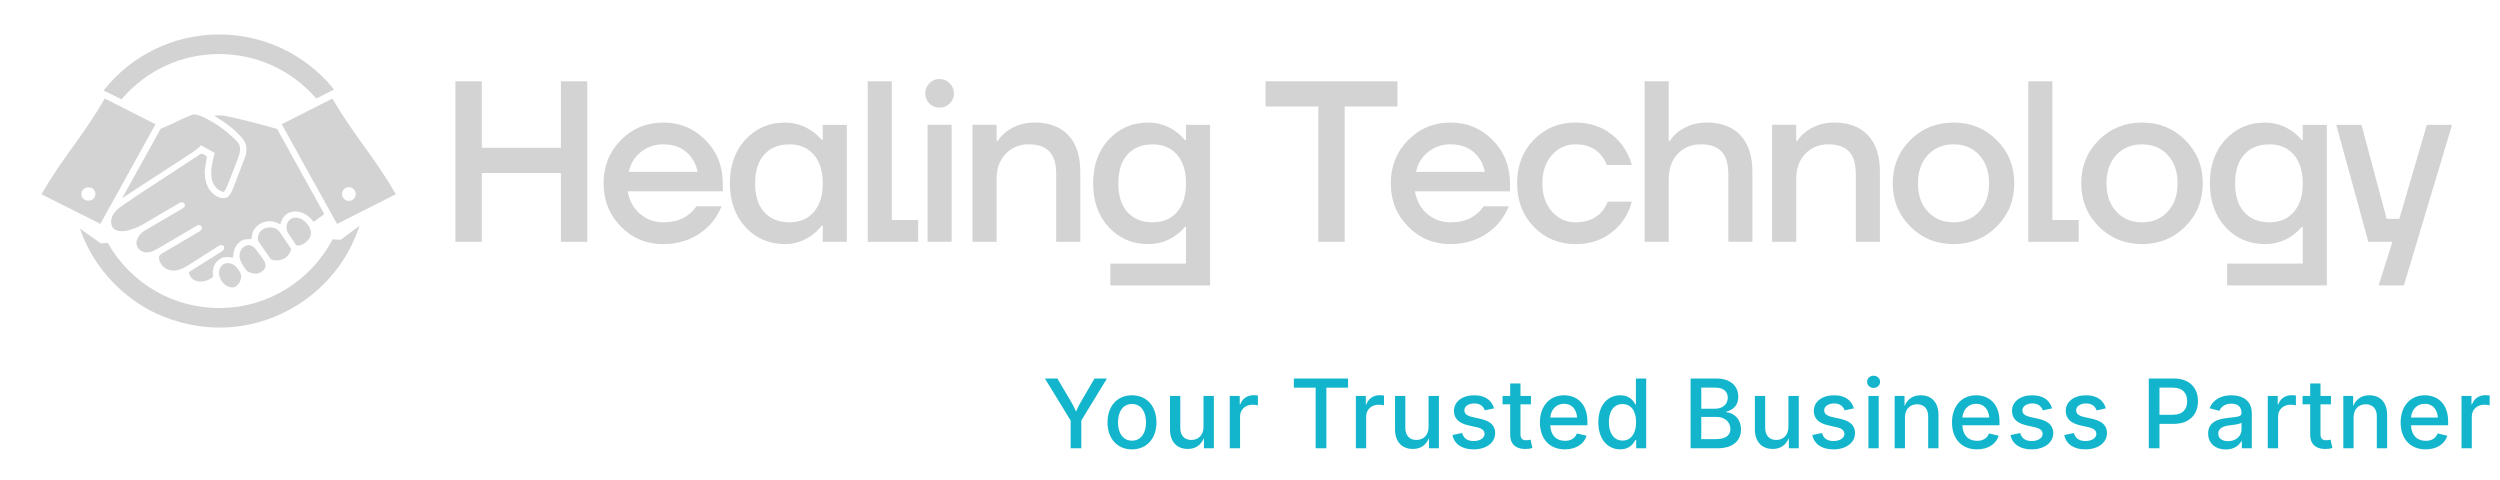
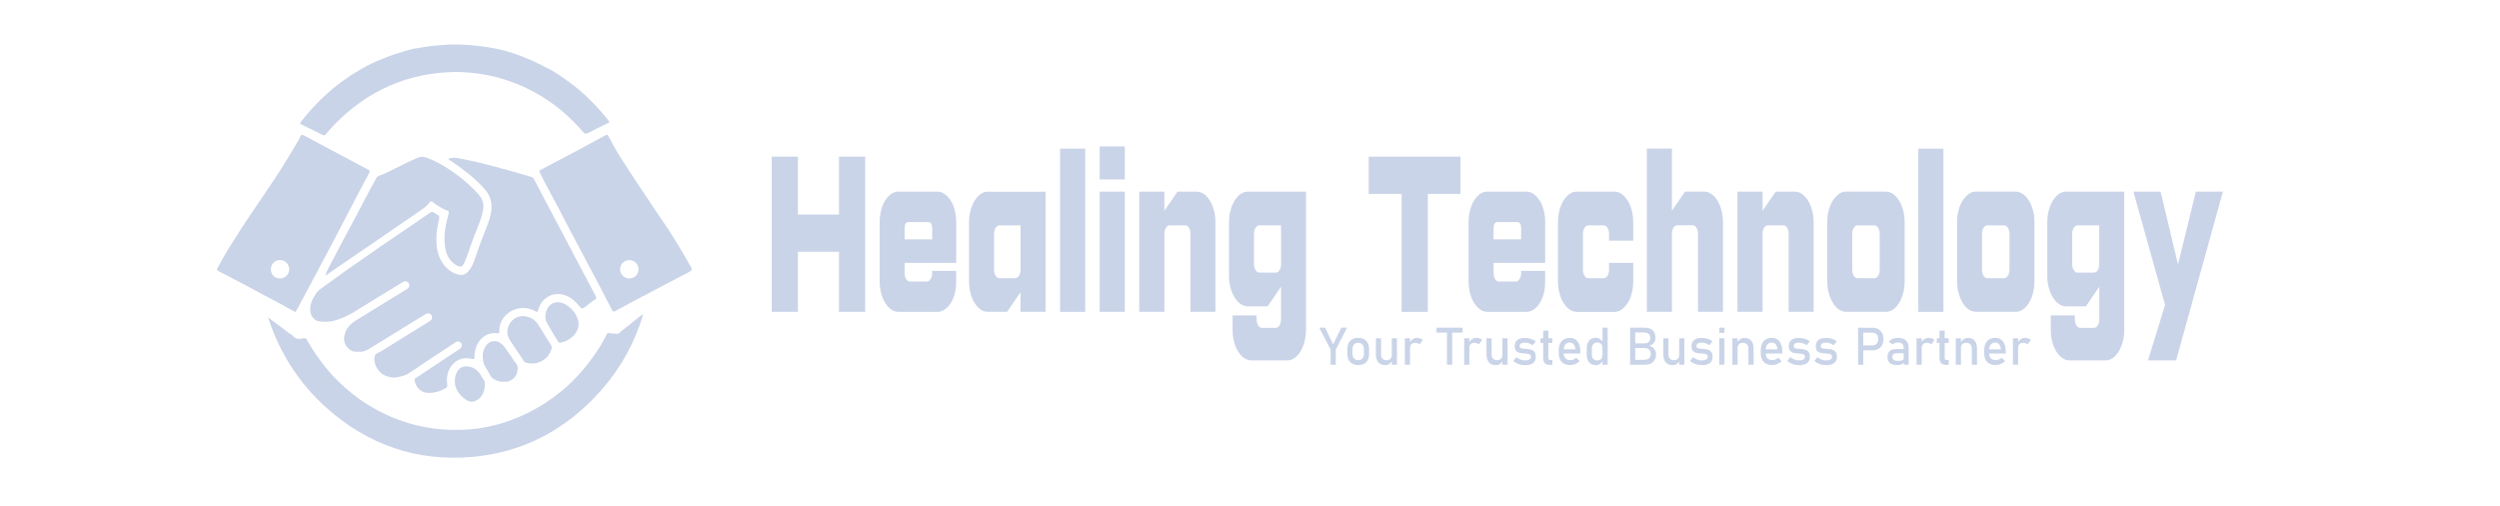
- <svg xmlns="http://www.w3.org/2000/svg" id="Layer_1" data-name="Layer 1" viewBox="0 0 1199 230">
+ <svg xmlns="http://www.w3.org/2000/svg" id="Layer_1" data-name="Layer 1" viewBox="0 0 602.89 121.81">
  <defs>
    <style>
      .cls-1 {
-         fill: #d3d3d3;
+         fill: #cad4e8;
      }
    </style>
  </defs>
  <g>
-     <path class="cls-1" d="M95.71,110.94c.91-.53,1.24-1.21,1.12-2-.09-.56-1.41-1.31-2.02-.95l-18.22,10.71c-2.06,1.21-4.13,2.45-6.54,2.34-2.91-.14-5.22-2.68-4.48-5.57.5-1.95,2.01-3.81,3.78-4.84l18.23-10.67c.91-.54,1.5-1.33.81-2.34-.54-.8-1.43-.79-2.34-.26l-17.28,10.11c-4.34,2.54-11.53,5.14-14.48,1.95-.88-.95-1.19-2.82-.93-4.05.73-3.4,2.98-5.21,5.62-7l7.39-5,29.96-19.62c.97-.13,2.53.76,2.91,1.48l-.88,5.28c-.3,1.81-.18,3.49.11,5.26,1.33,8.18,8.63,10.61,10.8,8.6,1.75-1.62,2.39-3.68,3.21-5.82l4.89-12.74c1.15-2.99,1.27-6.39-.72-8.92-3.8-4.85-8.62-8.02-13.87-11.38,2.22-.32,4.14-.17,6.16.26,8.1,1.74,15.96,3.76,23.97,6.1l22.62,40.81-5.1,3.75c-2.11-2.82-5.33-5.12-9.05-5.02s-6.22,2.67-6.91,6.24c-4.32-2.82-10.15-1.7-12.83,2.8-.66,1.12-.84,2.86-1.07,4.22-1.45.03-3.35,0-4.52.65-3.02,1.69-4.17,4.71-4.25,8.23-1.67-.19-3.67-.49-5.14.09-3.7,1.43-5.3,5.31-4.37,9.13-2.37,1.79-5.47,2.87-8.34,1.9-1.88-.64-3.14-2.24-3.38-4.16l15.98-10.06c.79-.49,1.27-1.37.76-2.38-.34-.65-1.68-.63-2.5-.1l-14.68,9.35c-1.57,1-3.13,1.74-4.96,2.2-4.17,1.04-8.43-1.38-8.96-5.87-.13-1.1,1.06-1.86,1.91-2.36l17.6-10.33Z" />
-     <path class="cls-1" d="M48.13,107.37l-28.22-14.18c5.02-8.87,10.72-16.87,16.65-25.07,4.82-6.79,9.42-13.34,13.68-20.85l24.35,12.31-26.46,47.79ZM42.05,96.22c2.15.16,3.42-1.08,3.69-2.92.22-1.52-.93-3.16-2.72-3.4-2.07-.28-3.73.84-3.99,2.9-.19,1.51,1,3.27,3.03,3.42Z" />
-     <path class="cls-1" d="M189.82,93.17l-28.19,14.22-26.51-47.81,24.29-12.32,3.87,6.41c4.27,6.65,8.7,12.85,13.34,19.27,4.72,6.54,9.01,12.89,13.21,20.23ZM170.61,93.05c0-1.82-1.47-3.29-3.29-3.29s-3.29,1.47-3.29,3.29,1.47,3.29,3.29,3.29,3.29-1.47,3.29-3.29Z" />
-     <path class="cls-1" d="M48.34,116.71l3.31-.24c11.21,19.73,32,31.63,54.5,31.26,22.32-.37,42.84-12.88,53.36-32.96l3.89.23,9.06-6.8c-5.18,15.76-15.5,29.06-29.53,37.92-19.02,12.02-42.35,14.55-64.42,5.78-17.76-7.05-33.5-22.57-40.17-42.27l10.01,7.08Z" />
-     <path class="cls-1" d="M151.66,47.24c-24.66-28.55-69.01-28.44-93.34.4l-8.66-4.24c13.44-17.03,33.67-26.75,55.06-26.87,21.46-.12,41.92,9.47,55.5,26.41l-8.56,4.31Z" />
-     <path class="cls-1" d="M107.31,92.16c-7.75-2.43-6.57-11.15-4.3-18.8l-6.59-3.7c-1.21,1.4-2.82,2.59-4.43,3.63l-5.94,3.85-27.46,17.89,18.46-33.26,4.78-2.07c3.48-1.7,6.69-3.26,10.41-4.67,1.09-.41,3.23.21,4.37.73,6.53,2.94,12.22,7,17.11,12.17,2.53,2.67,1.24,5.97-.18,9.61l-4.21,10.83c-.51,1.33-1.14,2.56-2.03,3.79Z" />
-     <path class="cls-1" d="M139.64,119.39c-.98,4.63-5.85,6.53-9.75,4.97l-5.76-8.34c-1.01-1.46-.25-4.01.91-5.16,2.63-2.62,7.18-2.48,9.29.65l5.32,7.89Z" />
-     <path class="cls-1" d="M122.03,131.22c-1.29-.22-2.99-.61-3.53-1.24-1.38-1.63-2.62-3.44-3.3-5.33-1.01-2.82.35-6.18,3.25-7,1.29-.37,3.21.5,3.96,1.58,1.59,2.28,3.67,4.35,4.75,6.88,1.16,2.71-2.36,5.58-5.13,5.11Z" />
-     <path class="cls-1" d="M147.61,115.28c-1.35,1.45-3.47,2.95-5.53,2.33l-3.8-5.64c-.92-1.37-1.13-3.07-.58-4.68.42-1.24,1.86-2.77,3.5-2.91,2.97-.26,5.05,1.6,6.63,3.72,1.7,2.28,1.93,4.88-.22,7.19Z" />
-     <path class="cls-1" d="M115.43,134.03c-.61,2.02-2.27,4.09-4.5,3.81-3.24-.4-5.62-3.5-5.87-6.6-.22-2.77,1.56-5.13,4.29-5.06s4.3,1.96,5.54,4.02c.71,1.19,1.03,2.22.54,3.83Z" />
+     <path class="cls-1" d="M86.39,84.81c-1.33.15-2.3-.44-2.97-1.58-.48-.81-.51-1.69-.27-2.59.42-1.59,1.48-2.6,2.77-3.4,3.94-2.43,7.9-4.86,11.85-7.28.18-.11.38-.22.55-.35.45-.35.56-.82.31-1.28-.25-.45-.73-.64-1.21-.42-.37.17-.72.4-1.07.62-3.77,2.31-7.53,4.62-11.3,6.92-1.2.73-2.47,1.26-3.8,1.7-1.5.5-2.99.56-4.52.3-.78-.13-1.68-1.19-1.83-2.11-.29-1.77.44-3.21,1.36-4.57.6-.89,1.53-1.39,2.36-2.02.81-.62,1.65-1.2,2.48-1.79.82-.58,1.61-1.18,2.43-1.76,2.84-1.98,5.67-3.97,8.52-5.93,2.92-2.01,5.87-3.99,8.8-5.98.94-.64,1.89-1.28,2.82-1.95.36-.26.67-.33,1.04-.04.15.12.33.2.5.3.88.53.88.55.64,1.55-.44,1.79-.65,3.61-.55,5.45.12,2.1.69,4.07,2.1,5.64.97,1.08,2.17,1.83,3.6,2.04,1.1.16,1.8-.55,2.39-1.38.79-1.1,1.16-2.4,1.58-3.67.6-1.79,1.27-3.55,1.98-5.3.6-1.5,1.2-3.01,1.5-4.61.4-2.12-.03-4-1.48-5.66-2.3-2.62-5.01-4.66-7.81-6.6-.24-.16-.49-.29-.73-.46-.08-.06-.23-.07-.21-.24.02-.18.16-.13.27-.16,1.09-.32,2.16-.05,3.22.16,3.81.75,7.56,1.79,11.3,2.8,1.75.48,3.49,1.03,5.23,1.53.27.08.43.22.56.47,2.23,4.24,4.47,8.49,6.71,12.73,2.73,5.16,5.46,10.33,8.19,15.49.21.39.23.62-.22.91-.86.55-1.65,1.21-2.46,1.84-.44.34-.71.36-1.12-.15-1.11-1.36-2.36-2.52-4.12-2.93-2.68-.62-5.22.93-5.93,3.71-.14.53-.28.52-.7.29-2.8-1.59-6.36-.66-7.99,2.09-.51.85-.76,1.79-.7,2.8.02.37-.07.5-.46.44-2.29-.34-4.36,1.04-5.14,3.38-.26.78-.43,1.58-.38,2.4.02.42-.07.52-.49.42-1.93-.47-3.65-.12-4.98,1.53-1.1,1.36-1.33,2.97-1.11,4.67.05.37-.02.59-.35.79-1.4.85-2.91,1.27-4.51,1.16-1.65-.11-2.73-1.42-3.02-2.99-.07-.41.31-.57.57-.75,2.09-1.4,4.18-2.79,6.27-4.17,1.31-.87,2.62-1.72,3.92-2.59.8-.54.86-1.36.13-1.76-.32-.17-.64-.18-.97.05-2.36,1.56-4.73,3.1-7.08,4.66-1.45.96-2.86,1.99-4.34,2.9-.78.48-1.68.69-2.58.87-.63.13-1.24.14-1.87,0-.95-.23-1.82-.56-2.49-1.33-.85-.98-1.39-2.08-1.24-3.46.04-.37.15-.66.46-.83,1.97-1.04,3.81-2.31,5.71-3.46,2.26-1.37,4.5-2.78,6.75-4.17.18-.11.37-.23.55-.36.44-.31.54-.74.34-1.23-.18-.44-.72-.66-1.19-.49-.2.07-.39.19-.57.3-4.4,2.71-8.79,5.44-13.2,8.13-.84.52-1.76.9-2.78.75Z" />
+     <path class="cls-1" d="M71.21,75.23c-.18-.24-.5-.23-.75-.38-2.86-1.7-5.85-3.12-8.76-4.73-2.91-1.61-5.88-3.11-8.82-4.65-.66-.35-.65-.34-.31-.99.89-1.7,1.83-3.37,2.86-4.98,1.44-2.25,2.83-4.53,4.32-6.74,2.69-3.99,5.44-7.93,8.04-11.98,1.43-2.23,2.76-4.51,4.11-6.78.19-.32.37-.66.51-1.02.21-.57.54-.52.97-.29,1.28.7,2.57,1.38,3.86,2.07,3.86,2.06,7.71,4.12,11.58,6.15.43.23.45.42.24.82-1.78,3.34-3.57,6.66-5.29,10.03-1.26,2.46-2.55,4.91-3.84,7.35-1.26,2.41-2.55,4.81-3.83,7.21-1.35,2.53-2.72,5.04-4.05,7.58-.19.36-.38.71-.59,1.06-.06.1-.09.23-.25.26ZM67.53,67.15c1.25,0,2.26-.99,2.25-2.22,0-1.21-1-2.2-2.21-2.2-1.26,0-2.23.96-2.22,2.23,0,1.26.94,2.19,2.18,2.19Z" />
+     <path class="cls-1" d="M148.06,75.12c-.12-.03-.23,0-.32-.17-.86-1.69-1.73-3.38-2.61-5.06-1.05-1.99-2.11-3.97-3.16-5.95-1.5-2.82-2.99-5.64-4.48-8.47-.92-1.76-1.82-3.53-2.75-5.28-1.17-2.2-2.36-4.39-3.53-6.59-.35-.67-.66-1.36-1-2.04-.14-.29-.12-.42.2-.59,3.24-1.69,6.47-3.4,9.7-5.12,2.01-1.07,4.01-2.16,6.01-3.26.28-.15.43-.16.61.18,1.1,2.07,2.25,4.11,3.52,6.06,1,1.53,1.97,3.08,2.99,4.59,1.05,1.56,2.08,3.15,3.14,4.7,1.27,1.86,2.48,3.77,3.78,5.61,1.35,1.92,2.56,3.94,3.79,5.94.94,1.52,1.81,3.09,2.71,4.63.39.67.27.96-.51,1.36-2.14,1.11-4.28,2.22-6.42,3.34-2.71,1.42-5.42,2.85-8.13,4.29-1.04.55-2.07,1.13-3.11,1.68-.13.07-.25.2-.43.16ZM151.85,67.15c1.24,0,2.19-.96,2.2-2.2,0-1.24-.99-2.22-2.25-2.22-1.21,0-2.2.99-2.2,2.21,0,1.23,1,2.22,2.25,2.21Z" />
+     <path class="cls-1" d="M155.2,75.69c-2.01,6.86-5.37,12.92-9.96,18.19-8.44,9.67-18.94,15.23-31.37,16.31-13.21,1.14-25.06-2.84-35.16-11.89-6.51-5.83-11.23-13.08-14.05-21.79,1.01.76,1.89,1.45,2.8,2.1,1.01.72,1.92,1.58,3,2.19.03.02.07.04.09.07.72,1.02,1.7.92,2.71.7.33-.08.55,0,.75.35,1.01,1.77,2.12,3.47,3.33,5.11,1.31,1.76,2.71,3.42,4.26,4.92,2.18,2.12,4.53,4.04,7.11,5.62,1.58.97,3.19,1.87,4.88,2.62,3.41,1.51,6.94,2.56,10.62,3.08,3.28.47,6.56.53,9.84.2,3.22-.32,6.36-1.08,9.41-2.21,1.34-.5,2.67-1.08,3.96-1.72,2.91-1.44,5.63-3.23,8.15-5.32,3.23-2.69,5.99-5.85,8.36-9.39.9-1.34,1.72-2.75,2.44-4.21.13-.27.28-.37.53-.3.65.19,1.31.02,1.97.19.41.1.62-.36.9-.57,1.15-.87,2.29-1.76,3.4-2.7.65-.55,1.34-1.05,2.05-1.54Z" />
+     <path class="cls-1" d="M109.83,17.36c-11.37.18-21.13,4.42-29.26,12.79-.69.71-1.34,1.48-1.98,2.25-.23.27-.4.29-.7.15-1.7-.84-3.41-1.67-5.12-2.49-.38-.18-.42-.37-.15-.72,1.93-2.48,4.05-4.76,6.37-6.84,2.9-2.59,6.08-4.75,9.46-6.57,1.7-.91,3.49-1.62,5.28-2.32,1.59-.62,3.22-1.06,4.83-1.55,1.03-.32,2.12-.43,3.19-.62,2.04-.38,4.11-.53,6.18-.66,1.5-.09,2.99-.05,4.48.03,1.68.09,3.35.31,5.02.54,1.47.21,2.95.5,4.37.89,2.09.57,4.14,1.33,6.16,2.19,1.28.54,2.48,1.23,3.74,1.82,2.2,1.04,4.17,2.49,6.13,3.93,1.5,1.11,2.93,2.34,4.28,3.67,1.63,1.61,3.18,3.31,4.61,5.12.41.52.36.53-.2.8-1.52.72-3.03,1.46-4.52,2.25-.58.31-.9.32-1.39-.25-5.27-6.16-11.72-10.37-19.28-12.72-3.49-1.09-7.64-1.68-11.48-1.69Z" />
+     <path class="cls-1" d="M78.54,66.47c.11-.76.47-1.35.78-1.96,1.12-2.15,2.25-4.28,3.38-6.42.86-1.62,1.74-3.23,2.6-4.85,1.41-2.67,2.8-5.37,4.23-8.03.41-.77.83-1.54,1.26-2.3.27-.48.86-.57,1.32-.77,2.03-.87,4-1.9,5.98-2.89.84-.42,1.72-.75,2.57-1.16.88-.43,1.74-.27,2.59.06,2.54.98,4.84,2.42,7.04,4.04,1.84,1.36,3.54,2.91,5.1,4.61,1.08,1.19,1.44,2.53,1.1,4.14-.39,1.88-1.13,3.62-1.85,5.37-.8,1.98-1.43,4.02-2.18,6.02-.17.45-.36.9-.6,1.32-.41.74-.91.81-1.7.35-1.71-.99-2.55-2.59-2.8-4.55-.24-1.84-.15-3.66.27-5.48.2-.88.47-1.74.63-2.63.06-.32-.02-.41-.23-.49-1.31-.5-2.49-1.24-3.6-2.09-.36-.28-.56-.32-.85.11-.69,1.01-1.73,1.6-2.69,2.26-3.29,2.26-6.58,4.53-9.87,6.78-3.24,2.22-6.49,4.43-9.73,6.65-.92.63-1.83,1.27-2.75,1.9Z" />
+     <path class="cls-1" d="M122.4,80.26c-.07-2.59,2.15-4.42,4.47-3.97,1.26.24,2.28.89,3,2.04,1.04,1.67,2.1,3.33,3.13,5.01.33.55-.05,1.05-.25,1.54-.56,1.38-1.68,2.12-2.94,2.57-.94.33-1.96.23-2.93.01-.46-.1-.66-.66-.93-1.05-1-1.45-1.97-2.91-2.93-4.38-.4-.62-.61-1.32-.61-1.77Z" />
+     <path class="cls-1" d="M121.66,92.03c-.43.09-.96.02-1.48-.14-.86-.26-1.59-.66-2.03-1.58-.52-1.09-1.35-2.01-1.59-3.25-.22-1.12-.14-2.19.39-3.21,1.18-2.24,3.43-1.85,4.56-.44.74.92,1.37,1.93,2.05,2.91.31.44.58.91.93,1.31.45.51.47,1.06.37,1.69-.23,1.51-1.11,2.35-2.47,2.72-.22.06-.42-.03-.74-.01Z" />
+     <path class="cls-1" d="M139.6,78.17c-.07,1.36-.71,2.38-1.71,3.22-.8.67-1.69,1.07-2.7,1.22-.28.04-.44-.02-.57-.25-.91-1.51-1.85-3-2.71-4.55-.66-1.19-.3-3.13.65-4.09.97-.99,2.51-1.13,3.9-.29,1.36.82,2.38,1.97,2.95,3.53.14.39.18.79.19,1.21Z" />
+     <path class="cls-1" d="M116.97,92.83c-.08,1.83-.75,3.27-2.48,3.93-.81.32-1.63-.02-2.26-.48-1.56-1.15-2.67-2.7-2.49-4.81.16-1.89,1.26-3.57,3.61-3.02,1.09.25,1.95.87,2.55,1.88.28.46.52.95.86,1.38.23.3.25.71.21,1.11Z" />
  </g>
  <g>
-     <path class="cls-1" d="M218.42,115.96V38.98h12.65v31.89h37.94v-31.89h12.65v76.99h-12.65v-32.99h-37.94v32.99h-12.65Z" />
-     <path class="cls-1" d="M297.77,108.65c-5.54-5.61-8.3-12.52-8.3-20.73s2.77-15.12,8.3-20.73c5.54-5.61,12.3-8.41,20.29-8.41s14.75,2.8,20.29,8.41c5.54,5.61,8.3,12.52,8.3,20.73v3.85h-45.64c.88,4.62,2.9,8.25,6.05,10.89,3.15,2.64,6.82,3.96,11,3.96,5.13,0,9.24-1.28,12.32-3.85,1.39-1.03,2.6-2.31,3.63-3.85h12.1c-1.54,3.59-3.48,6.64-5.83,9.13-6.01,6.01-13.42,9.02-22.22,9.02-7.99,0-14.76-2.8-20.29-8.41ZM301.56,82.42h32.99c-.66-3.67-2.4-6.78-5.22-9.35-2.82-2.57-6.58-3.85-11.27-3.85-3.96,0-7.48,1.19-10.56,3.58-3.08,2.38-5.06,5.59-5.94,9.62Z" />
-     <path class="cls-1" d="M357.59,108.98c-5.02-5.39-7.53-12.41-7.53-21.06s2.51-15.67,7.53-21.06c5.02-5.39,11.31-8.08,18.86-8.08,4.77,0,9.13,1.39,13.09,4.18,1.69,1.17,3.19,2.53,4.51,4.07h.55v-7.15h11.55v56.09h-11.55v-7.7h-.55c-1.1,1.54-2.6,3.01-4.51,4.4-3.96,2.93-8.32,4.4-13.09,4.4-7.55,0-13.84-2.69-18.86-8.08ZM366.56,74.06c-2.93,3.23-4.4,7.85-4.4,13.86s1.47,10.63,4.4,13.86c2.93,3.23,6.96,4.84,12.1,4.84,4.84,0,8.71-1.63,11.6-4.89,2.9-3.26,4.34-7.86,4.34-13.8s-1.45-10.54-4.34-13.8c-2.9-3.26-6.76-4.89-11.6-4.89-5.13,0-9.17,1.61-12.1,4.84Z" />
-     <path class="cls-1" d="M416.16,115.96V38.98h11.55v66.54h12.65v10.45h-24.2Z" />
-     <path class="cls-1" d="M445.74,49.65c-1.32-1.32-1.98-2.93-1.98-4.84s.66-3.54,1.98-4.89c1.32-1.36,2.93-2.03,4.84-2.03s3.54.68,4.89,2.03c1.36,1.36,2.03,2.99,2.03,4.89s-.68,3.52-2.03,4.84c-1.36,1.32-2.99,1.98-4.89,1.98s-3.52-.66-4.84-1.98ZM444.86,115.96v-56.09h11.55v56.09h-11.55Z" />
-     <path class="cls-1" d="M466.42,115.96v-56.09h11.55v7.7h.55c.88-1.47,2.24-2.93,4.07-4.4,3.96-2.93,8.47-4.4,13.53-4.4,6.96,0,12.37,2.02,16.22,6.05,3.85,4.03,5.77,9.9,5.77,17.6v33.54h-11.55v-32.44c0-4.91-1.08-8.52-3.24-10.83-2.16-2.31-5.48-3.46-9.95-3.46s-8.16,1.52-11.05,4.56c-2.9,3.04-4.34,7.02-4.34,11.93v30.25h-11.55Z" />
-     <path class="cls-1" d="M531.8,108.98c-5.02-5.39-7.53-12.41-7.53-21.06s2.51-15.67,7.53-21.06c5.02-5.39,11.31-8.08,18.86-8.08,4.77,0,9.13,1.39,13.09,4.18,1.76,1.25,3.26,2.64,4.51,4.18h.55v-7.26h11.55v76.99h-47.84v-10.45h36.29v-17.6h-.55c-1.25,1.54-2.75,2.93-4.51,4.18-3.89,2.71-8.25,4.07-13.09,4.07-7.55,0-13.84-2.69-18.86-8.08ZM540.76,74.06c-2.93,3.23-4.4,7.85-4.4,13.86s1.47,10.63,4.4,13.86c2.93,3.23,6.96,4.84,12.1,4.84,4.84,0,8.71-1.63,11.6-4.89,2.9-3.26,4.34-7.86,4.34-13.8s-1.45-10.54-4.34-13.8c-2.9-3.26-6.76-4.89-11.6-4.89-5.13,0-9.17,1.61-12.1,4.84Z" />
-     <path class="cls-1" d="M606.97,51.08v-12.1h63.24v12.1h-25.3v64.89h-12.65V51.08h-25.3Z" />
-     <path class="cls-1" d="M675.32,108.65c-5.54-5.61-8.3-12.52-8.3-20.73s2.77-15.12,8.3-20.73c5.54-5.61,12.3-8.41,20.29-8.41s14.75,2.8,20.29,8.41c5.54,5.61,8.3,12.52,8.3,20.73v3.85h-45.64c.88,4.62,2.9,8.25,6.05,10.89,3.15,2.64,6.82,3.96,11,3.96,5.13,0,9.24-1.28,12.32-3.85,1.39-1.03,2.6-2.31,3.63-3.85h12.1c-1.54,3.59-3.48,6.64-5.83,9.13-6.01,6.01-13.42,9.02-22.22,9.02-7.99,0-14.76-2.8-20.29-8.41ZM679.12,82.42h32.99c-.66-3.67-2.4-6.78-5.22-9.35-2.82-2.57-6.58-3.85-11.27-3.85-3.96,0-7.48,1.19-10.56,3.58-3.08,2.38-5.06,5.59-5.94,9.62Z" />
-     <path class="cls-1" d="M735.64,108.82c-5.35-5.5-8.03-12.46-8.03-20.9s2.67-15.4,8.03-20.9c5.35-5.5,12.02-8.25,20.02-8.25,8.94,0,16.24,3.41,21.89,10.23,2.42,3.15,4.11,6.53,5.06,10.12h-12.1c-.51-1.83-1.47-3.48-2.86-4.95-2.86-3.3-6.86-4.95-11.99-4.95-4.55,0-8.34,1.72-11.38,5.17-3.04,3.45-4.56,7.96-4.56,13.53s1.52,10.08,4.56,13.53c3.04,3.45,6.84,5.17,11.38,5.17,5.28,0,9.42-1.65,12.43-4.95,1.32-1.47,2.31-3.12,2.97-4.95h11.55c-.95,3.74-2.64,7.15-5.06,10.23-5.57,6.75-12.87,10.12-21.89,10.12-7.99,0-14.67-2.75-20.02-8.25Z" />
-     <path class="cls-1" d="M788.76,115.96V38.98h11.55v28.59h.55c.88-1.47,2.24-2.93,4.07-4.4,3.96-2.93,8.47-4.4,13.53-4.4,6.96,0,12.37,2.02,16.22,6.05,3.85,4.03,5.77,9.9,5.77,17.6v33.54h-11.55v-32.44c0-4.91-1.08-8.52-3.24-10.83-2.16-2.31-5.48-3.46-9.95-3.46s-8.16,1.52-11.05,4.56c-2.9,3.04-4.34,7.02-4.34,11.93v30.25h-11.55Z" />
-     <path class="cls-1" d="M849.91,115.96v-56.09h11.55v7.7h.55c.88-1.47,2.24-2.93,4.07-4.4,3.96-2.93,8.47-4.4,13.53-4.4,6.96,0,12.37,2.02,16.22,6.05,3.85,4.03,5.77,9.9,5.77,17.6v33.54h-11.55v-32.44c0-4.91-1.08-8.52-3.24-10.83-2.16-2.31-5.48-3.46-9.95-3.46s-8.16,1.52-11.05,4.56c-2.9,3.04-4.34,7.02-4.34,11.93v30.25h-11.55Z" />
-     <path class="cls-1" d="M916.17,108.65c-5.61-5.61-8.41-12.52-8.41-20.73s2.8-15.12,8.41-20.73,12.52-8.41,20.73-8.41,15.12,2.8,20.73,8.41c5.61,5.61,8.41,12.52,8.41,20.73s-2.8,15.12-8.41,20.73c-5.61,5.61-12.52,8.41-20.73,8.41s-15.12-2.8-20.73-8.41ZM924.59,74.34c-3.15,3.41-4.73,7.94-4.73,13.58s1.58,10.17,4.73,13.58c3.15,3.41,7.26,5.11,12.32,5.11s9.16-1.71,12.32-5.11c3.15-3.41,4.73-7.94,4.73-13.58s-1.58-10.17-4.73-13.58c-3.15-3.41-7.26-5.11-12.32-5.11s-9.17,1.71-12.32,5.11Z" />
-     <path class="cls-1" d="M972.76,115.96V38.98h11.55v66.54h12.65v10.45h-24.2Z" />
-     <path class="cls-1" d="M1006.58,108.65c-5.61-5.61-8.41-12.52-8.41-20.73s2.8-15.12,8.41-20.73,12.52-8.41,20.73-8.41,15.12,2.8,20.73,8.41c5.61,5.61,8.41,12.52,8.41,20.73s-2.8,15.12-8.41,20.73c-5.61,5.61-12.52,8.41-20.73,8.41s-15.12-2.8-20.73-8.41ZM1014.99,74.34c-3.15,3.41-4.73,7.94-4.73,13.58s1.58,10.17,4.73,13.58c3.15,3.41,7.26,5.11,12.32,5.11s9.16-1.71,12.32-5.11c3.15-3.41,4.73-7.94,4.73-13.58s-1.58-10.17-4.73-13.58c-3.15-3.41-7.26-5.11-12.32-5.11s-9.17,1.71-12.32,5.11Z" />
-     <path class="cls-1" d="M1067.4,108.98c-5.02-5.39-7.53-12.41-7.53-21.06s2.51-15.67,7.53-21.06c5.02-5.39,11.31-8.08,18.86-8.08,4.77,0,9.13,1.39,13.09,4.18,1.76,1.25,3.26,2.64,4.51,4.18h.55v-7.26h11.55v76.99h-47.84v-10.45h36.29v-17.6h-.55c-1.25,1.54-2.75,2.93-4.51,4.18-3.89,2.71-8.25,4.07-13.09,4.07-7.55,0-13.84-2.69-18.86-8.08ZM1076.36,74.06c-2.93,3.23-4.4,7.85-4.4,13.86s1.47,10.63,4.4,13.86c2.93,3.23,6.96,4.84,12.1,4.84,4.84,0,8.71-1.63,11.6-4.89,2.9-3.26,4.34-7.86,4.34-13.8s-1.45-10.54-4.34-13.8c-2.9-3.26-6.76-4.89-11.6-4.89-5.13,0-9.17,1.61-12.1,4.84Z" />
-     <path class="cls-1" d="M1120.46,59.88h12.1l12.1,45.09h6.05l13.2-45.09h12.1l-23.1,76.99h-12.1l6.6-20.9h-11.55l-15.4-56.09Z" />
+     <g>
+       <path class="cls-1" d="M208.73,37.77v37.43h-6.32v-14.49h-9.91v14.49h-6.32v-37.43h6.32v13.96h9.91v-13.96h6.32Z" />
+       <path class="cls-1" d="M216.73,75.2c-.64,0-1.22-.2-1.76-.59-.54-.39-1.02-.92-1.43-1.58-.42-.66-.74-1.43-.97-2.33-.23-.89-.35-1.84-.35-2.83v-14.33c0-1,.12-1.94.35-2.83.23-.89.55-1.68.97-2.35.42-.68.89-1.2,1.43-1.58.54-.37,1.12-.56,1.76-.56h9.45c.61,0,1.2.2,1.74.59.55.39,1.03.92,1.45,1.58.42.66.74,1.44.97,2.33.23.89.35,1.84.35,2.83v9.84h-12.45v2.41c0,.61.12,1.11.36,1.5.24.39.55.59.92.59h4.08c.35,0,.65-.2.91-.59.25-.39.38-.89.38-1.5v-.48h5.79v2.73c0,1-.12,1.93-.35,2.81-.23.87-.55,1.63-.97,2.27-.42.64-.9,1.15-1.45,1.52-.55.37-1.14.56-1.78.56h-9.42ZM219.2,53.55c-.64,0-.95.52-.95,1.55v2.62h6.65v-2.62c0-1.03-.32-1.55-.95-1.55h-4.74Z" />
+       <path class="cls-1" d="M252.26,75.2h-6.06v-4.71l-3.23,4.71h-4.68c-.64,0-1.22-.2-1.76-.59-.54-.39-1.02-.93-1.43-1.6-.42-.68-.74-1.46-.97-2.35-.23-.89-.35-1.82-.35-2.78v-14.33c0-1,.13-1.94.38-2.83.25-.89.58-1.68.99-2.35.41-.68.88-1.2,1.43-1.58.55-.37,1.12-.56,1.71-.56h13.96v28.98ZM244.92,67.08c.35,0,.65-.2.91-.59.25-.39.38-.89.38-1.5v-10.64h-5.1c-.35,0-.65.2-.91.59-.25.39-.38.89-.38,1.5v8.56c0,.61.13,1.11.38,1.5.25.39.55.59.91.59h3.82Z" />
+       <path class="cls-1" d="M261.81,35.85v39.36h-6.06v-39.36h6.06Z" />
+       <path class="cls-1" d="M271.36,35.31v7.97h-6.06v-7.97h6.06ZM271.36,46.22v28.98h-6.06v-28.98h6.06Z" />
+       <path class="cls-1" d="M280.91,75.2h-6.06v-28.98h6.06v4.6l3.16-4.6h4.64c.59,0,1.16.19,1.71.56s1.03.9,1.45,1.58c.42.68.75,1.46.99,2.35.24.89.36,1.84.36,2.83v21.66h-6.02v-18.77c0-.61-.12-1.1-.36-1.5-.24-.39-.55-.59-.92-.59h-3.72c-.37,0-.68.2-.92.59-.24.39-.36.89-.36,1.5v18.77Z" />
+       <path class="cls-1" d="M301.92,86.92c-.64,0-1.23-.2-1.78-.59-.55-.39-1.03-.92-1.45-1.58-.42-.66-.74-1.44-.97-2.33-.23-.89-.35-1.84-.35-2.83v-3.53h5.79v.91c0,.61.13,1.1.38,1.5.25.39.55.59.9.59h3.33c.37,0,.68-.2.92-.59.24-.39.36-.89.36-1.5v-7.81l-3.23,4.71h-4.81c-.61,0-1.2-.2-1.75-.59-.55-.39-1.03-.92-1.43-1.58-.41-.66-.73-1.43-.97-2.33-.24-.89-.36-1.84-.36-2.83v-12.99c0-1,.12-1.93.36-2.81.24-.87.56-1.65.97-2.33.41-.68.88-1.21,1.43-1.6.55-.39,1.13-.59,1.75-.59h14.06v33.37c0,.96-.12,1.89-.35,2.78-.23.89-.55,1.68-.95,2.35-.41.68-.88,1.21-1.43,1.6-.55.39-1.14.59-1.78.59h-8.66ZM307.78,65.74c.37,0,.68-.2.92-.59.24-.39.36-.89.36-1.5v-9.31h-5.23c-.35,0-.65.2-.91.59-.25.39-.38.89-.38,1.5v7.22c0,.61.13,1.11.38,1.5.25.39.55.59.91.59h3.95Z" />
+       <path class="cls-1" d="M352.33,46.76h-7.87v28.45h-6.32v-28.45h-7.94v-8.98h22.13v8.98Z" />
+       <path class="cls-1" d="M358.81,75.2c-.64,0-1.22-.2-1.76-.59-.54-.39-1.01-.92-1.43-1.58-.42-.66-.74-1.43-.97-2.33-.23-.89-.35-1.84-.35-2.83v-14.33c0-1,.11-1.94.35-2.83.23-.89.55-1.68.97-2.35.42-.68.89-1.2,1.43-1.58s1.12-.56,1.76-.56h9.45c.61,0,1.2.2,1.75.59.55.39,1.03.92,1.45,1.58.42.66.74,1.44.97,2.33.23.89.35,1.84.35,2.83v9.84h-12.45v2.41c0,.61.12,1.11.36,1.5.24.39.55.59.92.59h4.08c.35,0,.65-.2.91-.59.25-.39.38-.89.38-1.5v-.48h5.79v2.73c0,1-.11,1.93-.35,2.81-.23.87-.55,1.63-.97,2.27-.42.64-.9,1.15-1.45,1.52-.55.37-1.14.56-1.78.56h-9.42ZM361.28,53.55c-.64,0-.95.52-.95,1.55v2.62h6.65v-2.62c0-1.03-.32-1.55-.95-1.55h-4.74Z" />
+       <path class="cls-1" d="M380.38,75.2c-.59,0-1.16-.19-1.71-.56-.55-.37-1.03-.9-1.45-1.58-.42-.68-.75-1.45-.99-2.33-.24-.87-.36-1.83-.36-2.86v-14.33c0-.96.11-1.89.35-2.78.23-.89.55-1.68.95-2.35.41-.68.88-1.21,1.43-1.6.55-.39,1.14-.59,1.78-.59h9.09c.64,0,1.23.2,1.78.59.55.39,1.03.93,1.45,1.6.42.68.74,1.45.97,2.33.23.87.35,1.81.35,2.81v4.49h-5.83v-1.6c0-.61-.13-1.1-.38-1.5-.25-.39-.55-.59-.91-.59h-3.72c-.35,0-.65.2-.91.59-.25.39-.38.89-.38,1.5v8.56c0,.61.13,1.11.38,1.5.25.39.55.59.91.59h3.72c.35,0,.65-.2.91-.59.25-.39.38-.89.38-1.5v-1.6h5.83v4.49c0,1-.11,1.94-.35,2.83-.23.89-.55,1.67-.97,2.33-.42.66-.9,1.19-1.45,1.58-.55.39-1.14.59-1.78.59h-9.09Z" />
+       <path class="cls-1" d="M403.36,75.2h-6.06v-39.36h6.06v14.97l3.16-4.6h4.64c.59,0,1.16.19,1.71.56.55.37,1.03.9,1.45,1.58.42.68.75,1.46.99,2.35.24.89.36,1.84.36,2.83v21.66h-6.03v-18.77c0-.61-.12-1.1-.36-1.5-.24-.39-.55-.59-.92-.59h-3.72c-.37,0-.68.2-.92.59-.24.39-.36.89-.36,1.5v18.77Z" />
+       <path class="cls-1" d="M425.23,75.2h-6.06v-28.98h6.06v4.6l3.16-4.6h4.64c.59,0,1.16.19,1.71.56.55.37,1.03.9,1.45,1.58.42.68.75,1.46.99,2.35.24.89.36,1.84.36,2.83v21.66h-6.03v-18.77c0-.61-.12-1.1-.36-1.5-.24-.39-.55-.59-.92-.59h-3.72c-.37,0-.68.2-.92.59-.24.39-.36.89-.36,1.5v18.77Z" />
+       <path class="cls-1" d="M454.99,46.22c.59,0,1.16.19,1.71.56.55.37,1.03.9,1.45,1.58.42.68.75,1.46.99,2.35.24.89.36,1.84.36,2.83v14.33c0,.96-.12,1.89-.35,2.78-.23.89-.55,1.68-.95,2.35-.41.68-.88,1.21-1.43,1.6-.55.39-1.14.59-1.78.59h-9.65c-.59,0-1.16-.19-1.71-.56-.55-.37-1.03-.9-1.43-1.58-.41-.68-.74-1.45-.99-2.33-.25-.87-.38-1.83-.38-2.86v-14.33c0-.96.11-1.89.35-2.78.23-.89.55-1.67.97-2.33.42-.66.89-1.19,1.43-1.6.54-.41,1.12-.61,1.76-.61h9.65ZM453.48,56.44c0-.61-.13-1.1-.38-1.5-.25-.39-.55-.59-.91-.59h-4.05c-.35,0-.65.2-.91.59-.25.39-.38.89-.38,1.5v8.56c0,.61.13,1.11.38,1.5.25.39.55.59.91.59h4.05c.35,0,.65-.2.91-.59.25-.39.38-.89.38-1.5v-8.56Z" />
+       <path class="cls-1" d="M468.86,35.85v39.36h-6.06v-39.36h6.06Z" />
+       <path class="cls-1" d="M486.31,46.22c.59,0,1.16.19,1.71.56.55.37,1.03.9,1.45,1.58.42.68.75,1.46.99,2.35.24.89.36,1.84.36,2.83v14.33c0,.96-.12,1.89-.35,2.78-.23.89-.55,1.68-.95,2.35-.41.68-.88,1.21-1.43,1.6-.55.39-1.14.59-1.78.59h-9.65c-.59,0-1.16-.19-1.71-.56-.55-.37-1.03-.9-1.43-1.58-.41-.68-.74-1.45-.99-2.33-.25-.87-.38-1.83-.38-2.86v-14.33c0-.96.11-1.89.35-2.78.23-.89.55-1.67.97-2.33.42-.66.89-1.19,1.43-1.6.54-.41,1.12-.61,1.76-.61h9.65ZM484.79,56.44c0-.61-.13-1.1-.38-1.5-.25-.39-.55-.59-.91-.59h-4.05c-.35,0-.65.2-.91.59-.25.39-.38.89-.38,1.5v8.56c0,.61.13,1.11.38,1.5.25.39.55.59.91.59h4.05c.35,0,.65-.2.91-.59.25-.39.38-.89.38-1.5v-8.56Z" />
+       <path class="cls-1" d="M499.31,86.92c-.64,0-1.23-.2-1.78-.59-.55-.39-1.03-.92-1.45-1.58-.42-.66-.74-1.44-.97-2.33-.23-.89-.35-1.84-.35-2.83v-3.53h5.8v.91c0,.61.13,1.1.38,1.5.25.39.55.59.91.59h3.33c.37,0,.68-.2.92-.59.24-.39.36-.89.36-1.5v-7.81l-3.23,4.71h-4.81c-.61,0-1.2-.2-1.75-.59-.55-.39-1.03-.92-1.43-1.58-.41-.66-.73-1.43-.97-2.33-.24-.89-.36-1.84-.36-2.83v-12.99c0-1,.12-1.93.36-2.81.24-.87.57-1.65.97-2.33.41-.68.88-1.21,1.43-1.6.55-.39,1.13-.59,1.75-.59h14.06v33.37c0,.96-.12,1.89-.35,2.78-.23.89-.55,1.68-.95,2.35-.41.68-.88,1.21-1.43,1.6-.55.39-1.14.59-1.78.59h-8.66ZM505.17,65.74c.37,0,.68-.2.92-.59.24-.39.36-.89.36-1.5v-9.31h-5.24c-.35,0-.65.2-.91.59-.25.39-.38.89-.38,1.5v7.22c0,.61.13,1.11.38,1.5.25.39.55.59.91.59h3.95Z" />
+       <path class="cls-1" d="M522.33,73.55l-7.64-27.33h6.55l4.21,17.54,4.31-17.54h6.52l-11.29,40.7h-6.78l4.12-13.37Z" />
+     </g>
+     <g>
+       <path class="cls-1" d="M324.98,79.02l-2.72,5.3v3.63h-1.25v-3.63l-2.72-5.3h1.39l1.95,4.03,1.95-4.03h1.4Z" />
+       <path class="cls-1" d="M327.67,88.04c-.84,0-1.48-.24-1.94-.73s-.69-1.17-.69-2.05v-1.04c0-.87.23-1.55.69-2.03s1.11-.72,1.94-.72,1.48.24,1.94.72.69,1.15.69,2.03v1.06c0,.88-.23,1.56-.69,2.04-.46.48-1.11.72-1.94.72ZM327.67,86.85c.44,0,.78-.14,1.02-.41.24-.27.36-.66.36-1.15v-1.06c0-.5-.12-.88-.36-1.15-.24-.27-.58-.41-1.02-.41s-.77.14-1.01.41c-.24.27-.36.65-.36,1.15v1.06c0,.5.12.88.36,1.15s.58.41,1.01.41Z" />
+       <path class="cls-1" d="M333.18,81.57v3.88c0,.45.11.79.34,1.04.23.24.55.37.96.37s.73-.11.96-.33.33-.53.33-.92l.09,1.33c-.11.29-.32.54-.6.77-.29.23-.66.34-1.12.34-.7,0-1.25-.23-1.63-.68-.38-.45-.57-1.09-.57-1.91v-3.88h1.25ZM335.77,87.95v-6.38h1.25v6.38h-1.25Z" />
+       <path class="cls-1" d="M338.92,87.95v-6.38h1.25v6.38h-1.25ZM342.43,83.08c-.11-.13-.25-.24-.42-.31-.17-.07-.36-.1-.58-.1-.4,0-.71.11-.92.33-.22.22-.33.52-.33.91l-.13-1.23c.19-.38.45-.67.76-.88.31-.21.66-.32,1.04-.32.29,0,.55.04.79.13s.44.21.62.37l-.82,1.11Z" />
+       <path class="cls-1" d="M346.56,80.21v-1.19h6.3v1.19h-6.3ZM349.09,87.95v-8.2h1.25v8.2h-1.25Z" />
+       <path class="cls-1" d="M353.24,87.95v-6.38h1.25v6.38h-1.25ZM356.74,83.08c-.11-.13-.25-.24-.42-.31-.17-.07-.36-.1-.58-.1-.4,0-.71.11-.92.33-.22.22-.33.52-.33.91l-.13-1.23c.19-.38.45-.67.76-.88.31-.21.66-.32,1.04-.32.29,0,.55.04.79.13s.44.21.62.37l-.82,1.11Z" />
+       <path class="cls-1" d="M359.86,81.57v3.88c0,.45.11.79.34,1.04.23.24.55.37.96.37s.73-.11.96-.33.33-.53.33-.92l.09,1.33c-.11.29-.32.54-.6.77-.29.23-.66.34-1.12.34-.7,0-1.25-.23-1.63-.68-.38-.45-.57-1.09-.57-1.91v-3.88h1.25ZM362.45,87.95v-6.38h1.25v6.38h-1.25Z" />
+       <path class="cls-1" d="M367.86,88.04c-.57,0-1.08-.08-1.54-.25-.46-.17-.87-.41-1.24-.75l.74-.91c.35.26.69.46,1.03.59s.67.2,1,.2c.5,0,.87-.08,1.12-.23.25-.15.37-.38.37-.69,0-.24-.08-.41-.25-.5-.17-.1-.38-.16-.65-.19-.27-.03-.56-.06-.86-.08-.26-.02-.51-.05-.77-.09-.25-.04-.48-.12-.69-.23s-.38-.28-.5-.5c-.12-.22-.19-.52-.19-.89,0-.68.21-1.18.62-1.52s1.03-.5,1.85-.5c.5,0,.97.07,1.4.2s.83.34,1.21.62l-.76.92c-.32-.2-.63-.36-.94-.46-.31-.1-.61-.15-.91-.15-.43,0-.75.07-.96.22-.21.15-.32.36-.32.65,0,.19.07.33.22.41.15.08.34.14.58.16.24.02.5.05.78.07.27.02.54.05.81.09.27.04.52.13.75.25.23.12.41.31.55.55.14.24.21.57.21.99,0,.68-.22,1.2-.67,1.54-.44.34-1.11.51-2.01.51Z" />
+       <path class="cls-1" d="M371.64,82.7v-1.13h2.87v1.13h-2.87ZM373.79,87.98c-.52,0-.9-.15-1.14-.44-.23-.29-.35-.71-.35-1.25v-6.57h1.25v6.59c0,.15.03.27.09.36s.15.13.27.13h.6v1.19h-.72Z" />
+       <path class="cls-1" d="M378.84,88.04c-.89,0-1.58-.25-2.06-.74-.49-.5-.73-1.2-.73-2.11v-.72c0-.95.23-1.69.7-2.21.47-.52,1.13-.78,1.98-.78.8,0,1.43.29,1.87.88.44.59.66,1.42.66,2.48v.42h-4.3v-1.01h3.11c-.04-.52-.17-.92-.4-1.21-.23-.29-.54-.44-.93-.44-.47,0-.84.16-1.1.47-.26.31-.39.75-.39,1.32v.81c0,.53.14.93.42,1.22s.68.42,1.18.42c.25,0,.51-.05.76-.15s.47-.25.67-.43l.82.82c-.32.3-.67.54-1.06.7s-.79.25-1.19.25Z" />
+       <path class="cls-1" d="M385,88.06c-.71,0-1.25-.23-1.63-.68s-.57-1.09-.57-1.91v-1.41c0-.83.19-1.47.56-1.92s.9-.68,1.58-.68c.38,0,.72.1,1.03.29.31.2.57.47.76.83l-.13,1.3c0-.27-.05-.5-.15-.69-.1-.19-.24-.34-.43-.44-.19-.1-.41-.15-.68-.15-.41,0-.73.13-.96.39s-.34.62-.34,1.09v1.39c0,.46.11.82.34,1.07.23.25.55.38.96.38.27,0,.49-.05.68-.16s.33-.25.43-.45c.1-.2.15-.43.15-.71l.09,1.34c-.11.29-.31.54-.59.77-.28.23-.65.34-1.1.34ZM386.6,87.95v-8.93h1.25v8.93h-1.25Z" />
+       <path class="cls-1" d="M393.26,87.95v-8.93h1.25v8.93h-1.25ZM394,87.95v-1.16h2.42c.66,0,1.13-.13,1.41-.38s.41-.59.41-1v-.02c0-.44-.12-.8-.35-1.06-.23-.26-.62-.4-1.16-.4h-2.73v-1.13h2.73c.46,0,.81-.11,1.05-.33.24-.22.35-.54.35-.96,0-.45-.13-.78-.39-1-.26-.22-.66-.33-1.18-.33h-2.56v-1.16h2.78c.88,0,1.54.22,1.97.66s.65,1.03.65,1.76c0,.45-.13.85-.39,1.23-.26.37-.67.61-1.24.71.55.08.98.33,1.29.73.31.41.46.87.46,1.39v.02c0,.73-.24,1.32-.71,1.76-.47.45-1.11.67-1.92.67h-2.89Z" />
+       <path class="cls-1" d="M402.52,81.57v3.88c0,.45.11.79.34,1.04.23.24.55.37.96.37s.73-.11.96-.33.33-.53.33-.92l.09,1.33c-.11.29-.32.54-.6.77-.29.23-.66.34-1.12.34-.7,0-1.25-.23-1.63-.68-.38-.45-.57-1.09-.57-1.91v-3.88h1.25ZM405.11,87.95v-6.38h1.25v6.38h-1.25Z" />
+       <path class="cls-1" d="M410.51,88.04c-.57,0-1.08-.08-1.54-.25-.46-.17-.87-.41-1.24-.75l.74-.91c.35.26.69.46,1.03.59s.67.2,1,.2c.5,0,.87-.08,1.12-.23.25-.15.37-.38.37-.69,0-.24-.08-.41-.25-.5-.17-.1-.38-.16-.65-.19-.27-.03-.56-.06-.86-.08-.26-.02-.51-.05-.77-.09-.25-.04-.48-.12-.69-.23s-.38-.28-.5-.5c-.12-.22-.19-.52-.19-.89,0-.68.21-1.18.62-1.52s1.03-.5,1.85-.5c.5,0,.97.07,1.4.2s.83.34,1.21.62l-.76.92c-.32-.2-.63-.36-.94-.46-.31-.1-.61-.15-.91-.15-.43,0-.75.07-.96.22-.21.15-.32.36-.32.65,0,.19.07.33.22.41.15.08.34.14.58.16.24.02.5.05.78.07.27.02.54.05.81.09.27.04.52.13.75.25.23.12.41.31.55.55.14.24.21.57.21.99,0,.68-.22,1.2-.67,1.54-.44.34-1.11.51-2.01.51Z" />
+       <path class="cls-1" d="M414.78,80.27v-1.25h1.25v1.25h-1.25ZM414.78,87.95v-6.38h1.25v6.38h-1.25Z" />
+       <path class="cls-1" d="M417.94,87.95v-6.38h1.25v6.38h-1.25ZM421.81,87.95v-3.86c0-.45-.12-.8-.35-1.04-.23-.25-.56-.37-.99-.37s-.73.11-.95.33c-.22.22-.33.52-.33.91l-.13-1.23c.2-.38.45-.68.77-.89.32-.21.67-.31,1.05-.31.69,0,1.23.23,1.61.68s.57,1.09.57,1.92v3.87h-1.25Z" />
+       <path class="cls-1" d="M427.58,88.04c-.89,0-1.58-.25-2.06-.74-.49-.5-.73-1.2-.73-2.11v-.72c0-.95.23-1.69.7-2.21.47-.52,1.13-.78,1.98-.78.8,0,1.43.29,1.87.88.44.59.66,1.42.66,2.48v.42h-4.3v-1.01h3.11c-.04-.52-.17-.92-.4-1.21-.23-.29-.54-.44-.93-.44-.47,0-.84.16-1.1.47-.26.31-.39.75-.39,1.32v.81c0,.53.14.93.42,1.22s.68.42,1.18.42c.25,0,.51-.05.76-.15s.47-.25.67-.43l.82.82c-.32.3-.67.54-1.06.7s-.79.25-1.19.25Z" />
+       <path class="cls-1" d="M433.97,88.04c-.57,0-1.08-.08-1.54-.25-.46-.17-.87-.41-1.24-.75l.74-.91c.35.26.69.46,1.03.59s.67.2,1,.2c.5,0,.87-.08,1.12-.23.25-.15.37-.38.37-.69,0-.24-.08-.41-.25-.5-.17-.1-.38-.16-.65-.19-.27-.03-.56-.06-.86-.08-.26-.02-.51-.05-.77-.09-.25-.04-.48-.12-.69-.23s-.38-.28-.5-.5c-.12-.22-.19-.52-.19-.89,0-.68.21-1.18.62-1.52s1.03-.5,1.85-.5c.5,0,.97.07,1.4.2s.83.34,1.21.62l-.76.92c-.32-.2-.63-.36-.94-.46-.31-.1-.61-.15-.91-.15-.43,0-.75.07-.96.22-.21.15-.32.36-.32.65,0,.19.07.33.22.41.15.08.34.14.58.16.24.02.5.05.78.07.27.02.54.05.81.09.27.04.52.13.75.25.23.12.41.31.55.55.14.24.21.57.21.99,0,.68-.22,1.2-.67,1.54-.44.34-1.11.51-2.01.51Z" />
+       <path class="cls-1" d="M440.5,88.04c-.57,0-1.08-.08-1.54-.25-.46-.17-.87-.41-1.24-.75l.74-.91c.35.26.69.46,1.03.59s.67.2,1,.2c.5,0,.87-.08,1.12-.23.25-.15.37-.38.37-.69,0-.24-.08-.41-.25-.5-.17-.1-.38-.16-.65-.19-.27-.03-.56-.06-.86-.08-.26-.02-.51-.05-.77-.09-.25-.04-.48-.12-.69-.23s-.38-.28-.5-.5c-.12-.22-.19-.52-.19-.89,0-.68.21-1.18.62-1.52s1.03-.5,1.85-.5c.5,0,.97.07,1.4.2s.83.34,1.21.62l-.76.92c-.32-.2-.63-.36-.94-.46-.31-.1-.61-.15-.91-.15-.43,0-.75.07-.96.22-.21.15-.32.36-.32.65,0,.19.07.33.22.41.15.08.34.14.58.16.24.02.5.05.78.07.27.02.54.05.81.09.27.04.52.13.75.25.23.12.41.31.55.55.14.24.21.57.21.99,0,.68-.22,1.2-.67,1.54-.44.34-1.11.51-2.01.51Z" />
+       <path class="cls-1" d="M448.27,87.95v-8.93h1.25v8.93h-1.25ZM448.91,84.48v-1.19h2.86c.41,0,.74-.14.99-.42s.37-.65.37-1.11-.12-.84-.37-1.12-.58-.42-.99-.42h-2.86v-1.19h2.81c.54,0,1.01.11,1.41.34.4.23.71.55.94.95.22.41.33.89.33,1.44s-.11,1.03-.33,1.44c-.22.41-.54.73-.94.95-.4.23-.87.34-1.41.34h-2.81Z" />
+       <path class="cls-1" d="M457.71,88.04c-.78,0-1.37-.16-1.76-.48-.39-.32-.59-.82-.59-1.49s.18-1.11.54-1.42.9-.47,1.61-.47h1.81l.09,1.01h-1.89c-.32,0-.57.07-.73.22-.16.15-.25.37-.25.67,0,.32.11.56.33.72s.54.23.98.23c.48,0,.83-.05,1.07-.15.24-.1.36-.26.36-.48l.13.9c-.11.17-.25.31-.41.42-.16.11-.35.19-.56.25s-.45.08-.72.08ZM459.27,87.95v-4.04c0-.42-.11-.74-.34-.97s-.54-.35-.95-.35c-.25,0-.5.04-.74.11-.24.08-.46.19-.65.33l-.92-.63c.24-.29.56-.52.95-.68s.83-.24,1.32-.24c.8,0,1.42.21,1.86.62s.66,1,.66,1.75v4.1h-1.19Z" />
+       <path class="cls-1" d="M462.37,87.95v-6.38h1.25v6.38h-1.25ZM465.88,83.08c-.11-.13-.25-.24-.42-.31-.17-.07-.36-.1-.58-.1-.4,0-.71.11-.92.33-.22.22-.33.52-.33.91l-.13-1.23c.19-.38.45-.67.76-.88.31-.21.66-.32,1.04-.32.29,0,.55.04.79.13s.44.21.62.37l-.82,1.11Z" />
+       <path class="cls-1" d="M467.25,82.7v-1.13h2.87v1.13h-2.87ZM469.4,87.98c-.52,0-.9-.15-1.14-.44-.23-.29-.35-.71-.35-1.25v-6.57h1.25v6.59c0,.15.03.27.09.36s.15.13.27.13h.6v1.19h-.72Z" />
+       <path class="cls-1" d="M471.84,87.95v-6.38h1.25v6.38h-1.25ZM475.71,87.95v-3.86c0-.45-.12-.8-.35-1.04-.23-.25-.56-.37-.99-.37s-.73.11-.95.33c-.22.22-.33.52-.33.91l-.13-1.23c.2-.38.45-.68.77-.89.32-.21.67-.31,1.05-.31.69,0,1.23.23,1.61.68s.57,1.09.57,1.92v3.87h-1.25Z" />
+       <path class="cls-1" d="M481.48,88.04c-.89,0-1.58-.25-2.06-.74-.49-.5-.73-1.2-.73-2.11v-.72c0-.95.23-1.69.7-2.21.47-.52,1.13-.78,1.98-.78.8,0,1.43.29,1.87.88.44.59.66,1.42.66,2.48v.42h-4.3v-1.01h3.11c-.04-.52-.17-.92-.4-1.21-.23-.29-.54-.44-.93-.44-.47,0-.84.16-1.1.47-.26.31-.39.75-.39,1.32v.81c0,.53.14.93.42,1.22s.68.42,1.18.42c.25,0,.51-.05.76-.15s.47-.25.67-.43l.82.82c-.32.3-.67.54-1.06.7s-.79.25-1.19.25Z" />
+       <path class="cls-1" d="M485.62,87.95v-6.38h1.25v6.38h-1.25ZM489.12,83.08c-.11-.13-.25-.24-.42-.31-.17-.07-.36-.1-.58-.1-.4,0-.71.11-.92.33-.22.22-.33.52-.33.91l-.13-1.23c.19-.38.45-.67.76-.88.31-.21.66-.32,1.04-.32.29,0,.55.04.79.13s.44.21.62.37l-.82,1.11Z" />
+     </g>
  </g>
-   <text x="1195" y="215" font-family="'Bahnschrift', 'Inter', sans-serif" font-size="46" font-weight="500" fill="#12B5CB" text-anchor="end" letter-spacing="1">Your Trusted Business Partner</text>
</svg>
